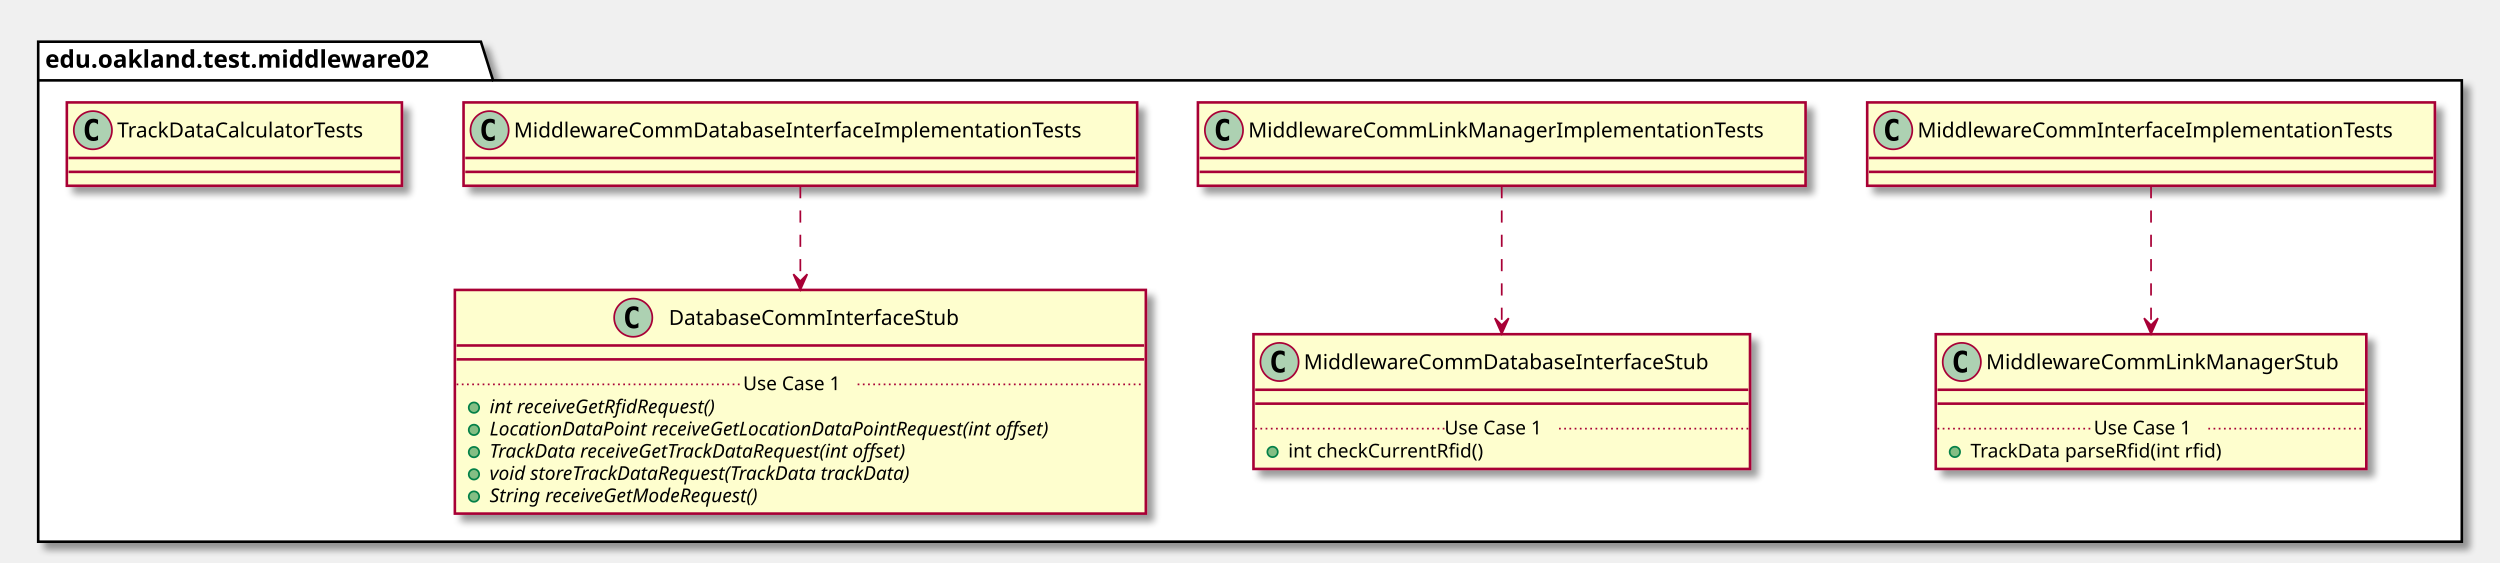
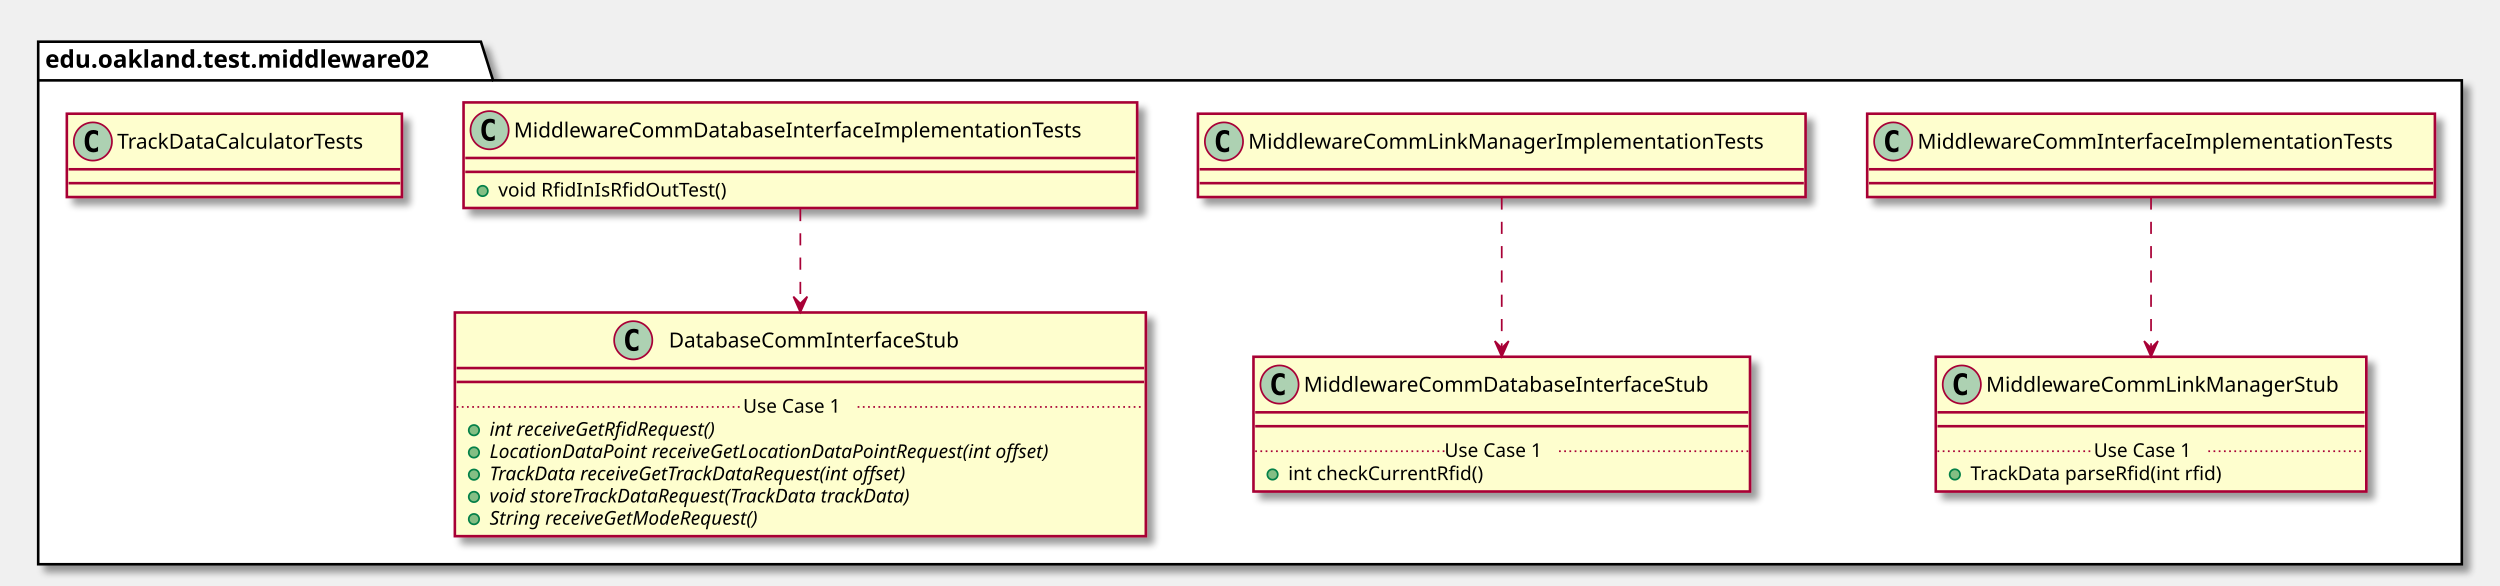
- <svg xmlns="http://www.w3.org/2000/svg" contentScriptType="application/ecmascript" contentStyleType="text/css" height="324px" preserveAspectRatio="none" style="width:1440px;height:324px;" version="1.1" viewBox="0 0 1440 324" width="1440px" zoomAndPan="magnify">
+ <svg xmlns="http://www.w3.org/2000/svg" contentScriptType="application/ecmascript" contentStyleType="text/css" height="337px" preserveAspectRatio="none" style="width:1440px;height:337px;" version="1.1" viewBox="0 0 1440 337" width="1440px" zoomAndPan="magnify">
  <defs>
-     <filter height="300%" id="fr3mve617rw9" width="300%" x="-1" y="-1">
+     <filter height="300%" id="fcuzsyjj5qsuc" width="300%" x="-1" y="-1">
      <feGaussianBlur result="blurOut" stdDeviation="2.0" />
      <feColorMatrix in="blurOut" result="blurOut2" type="matrix" values="0 0 0 0 0 0 0 0 0 0 0 0 0 0 0 0 0 0 .4 0" />
      <feOffset dx="4.0" dy="4.0" in="blurOut2" result="blurOut3" />
      <feBlend in="SourceGraphic" in2="blurOut3" mode="normal" />
    </filter>
  </defs>
  <g>
-     <polygon fill="#FFFFFF" filter="url(#fr3mve617rw9)" points="22,24,277,24,284,46.297,1418,46.297,1418,312,22,312,22,24" style="stroke: #000000; stroke-width: 1.5;" />
+     <polygon fill="#FFFFFF" filter="url(#fcuzsyjj5qsuc)" points="22,24,277,24,284,46.297,1418,46.297,1418,325,22,325,22,24" style="stroke: #000000; stroke-width: 1.5;" />
    <line style="stroke: #000000; stroke-width: 1.5;" x1="22" x2="284" y1="46.297" y2="46.297" />
    <text fill="#000000" font-family="sans-serif" font-size="14" font-weight="bold" lengthAdjust="spacingAndGlyphs" textLength="249" x="26" y="38.995">edu.oakland.test.middleware02</text>
-     <rect fill="#FEFECE" filter="url(#fr3mve617rw9)" height="48" id="MiddlewareCommInterfaceImplementationTests" style="stroke: #A80036; stroke-width: 1.5;" width="327" x="1075.5" y="59" />
-     <ellipse cx="1090.5" cy="75" fill="#ADD1B2" rx="11" ry="11" style="stroke: #A80036; stroke-width: 1.0;" />
-     <path d="M1093.469,80.641 Q1092.891,80.938 1092.25,81.078 Q1091.609,81.234 1090.906,81.234 Q1088.406,81.234 1087.078,79.594 Q1085.766,77.938 1085.766,74.812 Q1085.766,71.688 1087.078,70.031 Q1088.406,68.375 1090.906,68.375 Q1091.609,68.375 1092.25,68.531 Q1092.906,68.688 1093.469,68.984 L1093.469,71.703 Q1092.844,71.125 1092.25,70.859 Q1091.656,70.578 1091.031,70.578 Q1089.688,70.578 1089,71.656 Q1088.312,72.719 1088.312,74.812 Q1088.312,76.906 1089,77.984 Q1089.688,79.047 1091.031,79.047 Q1091.656,79.047 1092.25,78.781 Q1092.844,78.5 1093.469,77.922 L1093.469,80.641 Z " />
-     <text fill="#000000" font-family="sans-serif" font-size="12" lengthAdjust="spacingAndGlyphs" textLength="295" x="1104.5" y="79.154">MiddlewareCommInterfaceImplementationTests</text>
-     <line style="stroke: #A80036; stroke-width: 1.5;" x1="1076.5" x2="1401.5" y1="91" y2="91" />
-     <line style="stroke: #A80036; stroke-width: 1.5;" x1="1076.5" x2="1401.5" y1="99" y2="99" />
-     <rect fill="#FEFECE" filter="url(#fr3mve617rw9)" height="77.609" id="MiddlewareCommLinkManagerStub" style="stroke: #A80036; stroke-width: 1.5;" width="248" x="1115" y="192.5" />
-     <ellipse cx="1130" cy="208.5" fill="#ADD1B2" rx="11" ry="11" style="stroke: #A80036; stroke-width: 1.0;" />
-     <path d="M1132.969,214.141 Q1132.391,214.438 1131.75,214.578 Q1131.109,214.734 1130.406,214.734 Q1127.906,214.734 1126.578,213.094 Q1125.266,211.438 1125.266,208.312 Q1125.266,205.188 1126.578,203.531 Q1127.906,201.875 1130.406,201.875 Q1131.109,201.875 1131.75,202.031 Q1132.406,202.188 1132.969,202.484 L1132.969,205.203 Q1132.344,204.625 1131.75,204.359 Q1131.156,204.078 1130.531,204.078 Q1129.188,204.078 1128.5,205.156 Q1127.812,206.219 1127.812,208.312 Q1127.812,210.406 1128.5,211.484 Q1129.188,212.547 1130.531,212.547 Q1131.156,212.547 1131.75,212.281 Q1132.344,212 1132.969,211.422 L1132.969,214.141 Z " />
-     <text fill="#000000" font-family="sans-serif" font-size="12" lengthAdjust="spacingAndGlyphs" textLength="216" x="1144" y="212.654">MiddlewareCommLinkManagerStub</text>
-     <line style="stroke: #A80036; stroke-width: 1.5;" x1="1116" x2="1362" y1="224.5" y2="224.5" />
-     <line style="stroke: #A80036; stroke-width: 1.5;" x1="1116" x2="1362" y1="232.5" y2="232.5" />
-     <ellipse cx="1126" cy="260.305" fill="#84BE84" rx="3" ry="3" style="stroke: #038048; stroke-width: 1.0;" />
-     <text fill="#000000" font-family="sans-serif" font-size="11" lengthAdjust="spacingAndGlyphs" textLength="160" x="1135" y="263.515">TrackData parseRfid(int rfid)</text>
-     <line style="stroke: #A80036; stroke-width: 1.0; stroke-dasharray: 1.0,2.0;" x1="1116" x2="1206" y1="246.902" y2="246.902" />
-     <text fill="#000000" font-family="sans-serif" font-size="11" lengthAdjust="spacingAndGlyphs" textLength="66" x="1206" y="250.21">Use Case 1</text>
-     <line style="stroke: #A80036; stroke-width: 1.0; stroke-dasharray: 1.0,2.0;" x1="1272" x2="1362" y1="246.902" y2="246.902" />
-     <rect fill="#FEFECE" filter="url(#fr3mve617rw9)" height="48" id="MiddlewareCommLinkManagerImplementationTests" style="stroke: #A80036; stroke-width: 1.5;" width="350" x="690" y="59" />
-     <ellipse cx="705" cy="75" fill="#ADD1B2" rx="11" ry="11" style="stroke: #A80036; stroke-width: 1.0;" />
-     <path d="M707.969,80.641 Q707.391,80.938 706.75,81.078 Q706.109,81.234 705.406,81.234 Q702.906,81.234 701.578,79.594 Q700.266,77.938 700.266,74.812 Q700.266,71.688 701.578,70.031 Q702.906,68.375 705.406,68.375 Q706.109,68.375 706.75,68.531 Q707.406,68.688 707.969,68.984 L707.969,71.703 Q707.344,71.125 706.75,70.859 Q706.156,70.578 705.531,70.578 Q704.188,70.578 703.5,71.656 Q702.812,72.719 702.812,74.812 Q702.812,76.906 703.5,77.984 Q704.188,79.047 705.531,79.047 Q706.156,79.047 706.75,78.781 Q707.344,78.5 707.969,77.922 L707.969,80.641 Z " />
-     <text fill="#000000" font-family="sans-serif" font-size="12" lengthAdjust="spacingAndGlyphs" textLength="318" x="719" y="79.154">MiddlewareCommLinkManagerImplementationTests</text>
-     <line style="stroke: #A80036; stroke-width: 1.5;" x1="691" x2="1039" y1="91" y2="91" />
-     <line style="stroke: #A80036; stroke-width: 1.5;" x1="691" x2="1039" y1="99" y2="99" />
-     <rect fill="#FEFECE" filter="url(#fr3mve617rw9)" height="77.609" id="MiddlewareCommDatabaseInterfaceStub" style="stroke: #A80036; stroke-width: 1.5;" width="286" x="722" y="192.5" />
-     <ellipse cx="737" cy="208.5" fill="#ADD1B2" rx="11" ry="11" style="stroke: #A80036; stroke-width: 1.0;" />
-     <path d="M739.969,214.141 Q739.391,214.438 738.75,214.578 Q738.109,214.734 737.406,214.734 Q734.906,214.734 733.578,213.094 Q732.266,211.438 732.266,208.312 Q732.266,205.188 733.578,203.531 Q734.906,201.875 737.406,201.875 Q738.109,201.875 738.75,202.031 Q739.406,202.188 739.969,202.484 L739.969,205.203 Q739.344,204.625 738.75,204.359 Q738.156,204.078 737.531,204.078 Q736.188,204.078 735.5,205.156 Q734.812,206.219 734.812,208.312 Q734.812,210.406 735.5,211.484 Q736.188,212.547 737.531,212.547 Q738.156,212.547 738.75,212.281 Q739.344,212 739.969,211.422 L739.969,214.141 Z " />
-     <text fill="#000000" font-family="sans-serif" font-size="12" lengthAdjust="spacingAndGlyphs" textLength="254" x="751" y="212.654">MiddlewareCommDatabaseInterfaceStub</text>
-     <line style="stroke: #A80036; stroke-width: 1.5;" x1="723" x2="1007" y1="224.5" y2="224.5" />
-     <line style="stroke: #A80036; stroke-width: 1.5;" x1="723" x2="1007" y1="232.5" y2="232.5" />
-     <ellipse cx="733" cy="260.305" fill="#84BE84" rx="3" ry="3" style="stroke: #038048; stroke-width: 1.0;" />
-     <text fill="#000000" font-family="sans-serif" font-size="11" lengthAdjust="spacingAndGlyphs" textLength="122" x="742" y="263.515">int checkCurrentRfid()</text>
-     <line style="stroke: #A80036; stroke-width: 1.0; stroke-dasharray: 1.0,2.0;" x1="723" x2="832" y1="246.902" y2="246.902" />
-     <text fill="#000000" font-family="sans-serif" font-size="11" lengthAdjust="spacingAndGlyphs" textLength="66" x="832" y="250.21">Use Case 1</text>
-     <line style="stroke: #A80036; stroke-width: 1.0; stroke-dasharray: 1.0,2.0;" x1="898" x2="1007" y1="246.902" y2="246.902" />
-     <rect fill="#FEFECE" filter="url(#fr3mve617rw9)" height="48" id="MiddlewareCommDatabaseInterfaceImplementationTests" style="stroke: #A80036; stroke-width: 1.5;" width="388" x="267" y="59" />
+     <rect fill="#FEFECE" filter="url(#fcuzsyjj5qsuc)" height="48" id="MiddlewareCommInterfaceImplementationTests" style="stroke: #A80036; stroke-width: 1.5;" width="327" x="1075.5" y="65.5" />
+     <ellipse cx="1090.5" cy="81.5" fill="#ADD1B2" rx="11" ry="11" style="stroke: #A80036; stroke-width: 1.0;" />
+     <path d="M1093.469,87.141 Q1092.891,87.438 1092.25,87.578 Q1091.609,87.734 1090.906,87.734 Q1088.406,87.734 1087.078,86.094 Q1085.766,84.438 1085.766,81.312 Q1085.766,78.188 1087.078,76.531 Q1088.406,74.875 1090.906,74.875 Q1091.609,74.875 1092.25,75.031 Q1092.906,75.188 1093.469,75.484 L1093.469,78.203 Q1092.844,77.625 1092.25,77.359 Q1091.656,77.078 1091.031,77.078 Q1089.688,77.078 1089,78.156 Q1088.312,79.219 1088.312,81.312 Q1088.312,83.406 1089,84.484 Q1089.688,85.547 1091.031,85.547 Q1091.656,85.547 1092.25,85.281 Q1092.844,85 1093.469,84.422 L1093.469,87.141 Z " />
+     <text fill="#000000" font-family="sans-serif" font-size="12" lengthAdjust="spacingAndGlyphs" textLength="295" x="1104.5" y="85.654">MiddlewareCommInterfaceImplementationTests</text>
+     <line style="stroke: #A80036; stroke-width: 1.5;" x1="1076.5" x2="1401.5" y1="97.5" y2="97.5" />
+     <line style="stroke: #A80036; stroke-width: 1.5;" x1="1076.5" x2="1401.5" y1="105.5" y2="105.5" />
+     <rect fill="#FEFECE" filter="url(#fcuzsyjj5qsuc)" height="77.609" id="MiddlewareCommLinkManagerStub" style="stroke: #A80036; stroke-width: 1.5;" width="248" x="1115" y="205.5" />
+     <ellipse cx="1130" cy="221.5" fill="#ADD1B2" rx="11" ry="11" style="stroke: #A80036; stroke-width: 1.0;" />
+     <path d="M1132.969,227.141 Q1132.391,227.438 1131.75,227.578 Q1131.109,227.734 1130.406,227.734 Q1127.906,227.734 1126.578,226.094 Q1125.266,224.438 1125.266,221.312 Q1125.266,218.188 1126.578,216.531 Q1127.906,214.875 1130.406,214.875 Q1131.109,214.875 1131.75,215.031 Q1132.406,215.188 1132.969,215.484 L1132.969,218.203 Q1132.344,217.625 1131.75,217.359 Q1131.156,217.078 1130.531,217.078 Q1129.188,217.078 1128.5,218.156 Q1127.812,219.219 1127.812,221.312 Q1127.812,223.406 1128.5,224.484 Q1129.188,225.547 1130.531,225.547 Q1131.156,225.547 1131.75,225.281 Q1132.344,225 1132.969,224.422 L1132.969,227.141 Z " />
+     <text fill="#000000" font-family="sans-serif" font-size="12" lengthAdjust="spacingAndGlyphs" textLength="216" x="1144" y="225.654">MiddlewareCommLinkManagerStub</text>
+     <line style="stroke: #A80036; stroke-width: 1.5;" x1="1116" x2="1362" y1="237.5" y2="237.5" />
+     <line style="stroke: #A80036; stroke-width: 1.5;" x1="1116" x2="1362" y1="245.5" y2="245.5" />
+     <ellipse cx="1126" cy="273.305" fill="#84BE84" rx="3" ry="3" style="stroke: #038048; stroke-width: 1.0;" />
+     <text fill="#000000" font-family="sans-serif" font-size="11" lengthAdjust="spacingAndGlyphs" textLength="160" x="1135" y="276.515">TrackData parseRfid(int rfid)</text>
+     <line style="stroke: #A80036; stroke-width: 1.0; stroke-dasharray: 1.0,2.0;" x1="1116" x2="1206" y1="259.902" y2="259.902" />
+     <text fill="#000000" font-family="sans-serif" font-size="11" lengthAdjust="spacingAndGlyphs" textLength="66" x="1206" y="263.21">Use Case 1</text>
+     <line style="stroke: #A80036; stroke-width: 1.0; stroke-dasharray: 1.0,2.0;" x1="1272" x2="1362" y1="259.902" y2="259.902" />
+     <rect fill="#FEFECE" filter="url(#fcuzsyjj5qsuc)" height="48" id="MiddlewareCommLinkManagerImplementationTests" style="stroke: #A80036; stroke-width: 1.5;" width="350" x="690" y="65.5" />
+     <ellipse cx="705" cy="81.5" fill="#ADD1B2" rx="11" ry="11" style="stroke: #A80036; stroke-width: 1.0;" />
+     <path d="M707.969,87.141 Q707.391,87.438 706.75,87.578 Q706.109,87.734 705.406,87.734 Q702.906,87.734 701.578,86.094 Q700.266,84.438 700.266,81.312 Q700.266,78.188 701.578,76.531 Q702.906,74.875 705.406,74.875 Q706.109,74.875 706.75,75.031 Q707.406,75.188 707.969,75.484 L707.969,78.203 Q707.344,77.625 706.75,77.359 Q706.156,77.078 705.531,77.078 Q704.188,77.078 703.5,78.156 Q702.812,79.219 702.812,81.312 Q702.812,83.406 703.5,84.484 Q704.188,85.547 705.531,85.547 Q706.156,85.547 706.75,85.281 Q707.344,85 707.969,84.422 L707.969,87.141 Z " />
+     <text fill="#000000" font-family="sans-serif" font-size="12" lengthAdjust="spacingAndGlyphs" textLength="318" x="719" y="85.654">MiddlewareCommLinkManagerImplementationTests</text>
+     <line style="stroke: #A80036; stroke-width: 1.5;" x1="691" x2="1039" y1="97.5" y2="97.5" />
+     <line style="stroke: #A80036; stroke-width: 1.5;" x1="691" x2="1039" y1="105.5" y2="105.5" />
+     <rect fill="#FEFECE" filter="url(#fcuzsyjj5qsuc)" height="77.609" id="MiddlewareCommDatabaseInterfaceStub" style="stroke: #A80036; stroke-width: 1.5;" width="286" x="722" y="205.5" />
+     <ellipse cx="737" cy="221.5" fill="#ADD1B2" rx="11" ry="11" style="stroke: #A80036; stroke-width: 1.0;" />
+     <path d="M739.969,227.141 Q739.391,227.438 738.75,227.578 Q738.109,227.734 737.406,227.734 Q734.906,227.734 733.578,226.094 Q732.266,224.438 732.266,221.312 Q732.266,218.188 733.578,216.531 Q734.906,214.875 737.406,214.875 Q738.109,214.875 738.75,215.031 Q739.406,215.188 739.969,215.484 L739.969,218.203 Q739.344,217.625 738.75,217.359 Q738.156,217.078 737.531,217.078 Q736.188,217.078 735.5,218.156 Q734.812,219.219 734.812,221.312 Q734.812,223.406 735.5,224.484 Q736.188,225.547 737.531,225.547 Q738.156,225.547 738.75,225.281 Q739.344,225 739.969,224.422 L739.969,227.141 Z " />
+     <text fill="#000000" font-family="sans-serif" font-size="12" lengthAdjust="spacingAndGlyphs" textLength="254" x="751" y="225.654">MiddlewareCommDatabaseInterfaceStub</text>
+     <line style="stroke: #A80036; stroke-width: 1.5;" x1="723" x2="1007" y1="237.5" y2="237.5" />
+     <line style="stroke: #A80036; stroke-width: 1.5;" x1="723" x2="1007" y1="245.5" y2="245.5" />
+     <ellipse cx="733" cy="273.305" fill="#84BE84" rx="3" ry="3" style="stroke: #038048; stroke-width: 1.0;" />
+     <text fill="#000000" font-family="sans-serif" font-size="11" lengthAdjust="spacingAndGlyphs" textLength="122" x="742" y="276.515">int checkCurrentRfid()</text>
+     <line style="stroke: #A80036; stroke-width: 1.0; stroke-dasharray: 1.0,2.0;" x1="723" x2="832" y1="259.902" y2="259.902" />
+     <text fill="#000000" font-family="sans-serif" font-size="11" lengthAdjust="spacingAndGlyphs" textLength="66" x="832" y="263.21">Use Case 1</text>
+     <line style="stroke: #A80036; stroke-width: 1.0; stroke-dasharray: 1.0,2.0;" x1="898" x2="1007" y1="259.902" y2="259.902" />
+     <rect fill="#FEFECE" filter="url(#fcuzsyjj5qsuc)" height="60.805" id="MiddlewareCommDatabaseInterfaceImplementationTests" style="stroke: #A80036; stroke-width: 1.5;" width="388" x="267" y="59" />
    <ellipse cx="282" cy="75" fill="#ADD1B2" rx="11" ry="11" style="stroke: #A80036; stroke-width: 1.0;" />
    <path d="M284.969,80.641 Q284.391,80.938 283.75,81.078 Q283.109,81.234 282.406,81.234 Q279.906,81.234 278.578,79.594 Q277.266,77.938 277.266,74.812 Q277.266,71.688 278.578,70.031 Q279.906,68.375 282.406,68.375 Q283.109,68.375 283.75,68.531 Q284.406,68.688 284.969,68.984 L284.969,71.703 Q284.344,71.125 283.75,70.859 Q283.156,70.578 282.531,70.578 Q281.188,70.578 280.5,71.656 Q279.812,72.719 279.812,74.812 Q279.812,76.906 280.5,77.984 Q281.188,79.047 282.531,79.047 Q283.156,79.047 283.75,78.781 Q284.344,78.5 284.969,77.922 L284.969,80.641 Z " />
    <text fill="#000000" font-family="sans-serif" font-size="12" lengthAdjust="spacingAndGlyphs" textLength="356" x="296" y="79.154">MiddlewareCommDatabaseInterfaceImplementationTests</text>
    <line style="stroke: #A80036; stroke-width: 1.5;" x1="268" x2="654" y1="91" y2="91" />
    <line style="stroke: #A80036; stroke-width: 1.5;" x1="268" x2="654" y1="99" y2="99" />
-     <rect fill="#FEFECE" filter="url(#fr3mve617rw9)" height="128.828" id="DatabaseCommInterfaceStub" style="stroke: #A80036; stroke-width: 1.5;" width="398" x="262" y="167" />
-     <ellipse cx="364.75" cy="183" fill="#ADD1B2" rx="11" ry="11" style="stroke: #A80036; stroke-width: 1.0;" />
-     <path d="M367.719,188.641 Q367.141,188.938 366.5,189.078 Q365.859,189.234 365.156,189.234 Q362.656,189.234 361.328,187.594 Q360.016,185.938 360.016,182.812 Q360.016,179.688 361.328,178.031 Q362.656,176.375 365.156,176.375 Q365.859,176.375 366.5,176.531 Q367.156,176.688 367.719,176.984 L367.719,179.703 Q367.094,179.125 366.5,178.859 Q365.906,178.578 365.281,178.578 Q363.938,178.578 363.25,179.656 Q362.562,180.719 362.562,182.812 Q362.562,184.906 363.25,185.984 Q363.938,187.047 365.281,187.047 Q365.906,187.047 366.5,186.781 Q367.094,186.5 367.719,185.922 L367.719,188.641 Z " />
-     <text fill="#000000" font-family="sans-serif" font-size="12" lengthAdjust="spacingAndGlyphs" textLength="184" x="385.25" y="187.154">DatabaseCommInterfaceStub</text>
-     <line style="stroke: #A80036; stroke-width: 1.5;" x1="263" x2="659" y1="199" y2="199" />
-     <line style="stroke: #A80036; stroke-width: 1.5;" x1="263" x2="659" y1="207" y2="207" />
-     <ellipse cx="273" cy="234.805" fill="#84BE84" rx="3" ry="3" style="stroke: #038048; stroke-width: 1.0;" />
-     <text fill="#000000" font-family="sans-serif" font-size="11" font-style="italic" lengthAdjust="spacingAndGlyphs" textLength="156" x="282" y="238.015">int receiveGetRfidRequest()</text>
-     <ellipse cx="273" cy="247.609" fill="#84BE84" rx="3" ry="3" style="stroke: #038048; stroke-width: 1.0;" />
-     <text fill="#000000" font-family="sans-serif" font-size="11" font-style="italic" lengthAdjust="spacingAndGlyphs" textLength="372" x="282" y="250.82">LocationDataPoint receiveGetLocationDataPointRequest(int offset)</text>
-     <ellipse cx="273" cy="260.414" fill="#84BE84" rx="3" ry="3" style="stroke: #038048; stroke-width: 1.0;" />
-     <text fill="#000000" font-family="sans-serif" font-size="11" font-style="italic" lengthAdjust="spacingAndGlyphs" textLength="284" x="282" y="263.625">TrackData receiveGetTrackDataRequest(int offset)</text>
-     <ellipse cx="273" cy="273.219" fill="#84BE84" rx="3" ry="3" style="stroke: #038048; stroke-width: 1.0;" />
-     <text fill="#000000" font-family="sans-serif" font-size="11" font-style="italic" lengthAdjust="spacingAndGlyphs" textLength="283" x="282" y="276.429">void storeTrackDataRequest(TrackData trackData)</text>
-     <ellipse cx="273" cy="286.023" fill="#84BE84" rx="3" ry="3" style="stroke: #038048; stroke-width: 1.0;" />
-     <text fill="#000000" font-family="sans-serif" font-size="11" font-style="italic" lengthAdjust="spacingAndGlyphs" textLength="183" x="282" y="289.234">String receiveGetModeRequest()</text>
-     <line style="stroke: #A80036; stroke-width: 1.0; stroke-dasharray: 1.0,2.0;" x1="263" x2="428" y1="221.402" y2="221.402" />
-     <text fill="#000000" font-family="sans-serif" font-size="11" lengthAdjust="spacingAndGlyphs" textLength="66" x="428" y="224.71">Use Case 1</text>
-     <line style="stroke: #A80036; stroke-width: 1.0; stroke-dasharray: 1.0,2.0;" x1="494" x2="659" y1="221.402" y2="221.402" />
-     <rect fill="#FEFECE" filter="url(#fr3mve617rw9)" height="48" id="TrackDataCalculatorTests" style="stroke: #A80036; stroke-width: 1.5;" width="193" x="38.5" y="59" />
-     <ellipse cx="53.5" cy="75" fill="#ADD1B2" rx="11" ry="11" style="stroke: #A80036; stroke-width: 1.0;" />
-     <path d="M56.469,80.641 Q55.891,80.938 55.25,81.078 Q54.609,81.234 53.906,81.234 Q51.406,81.234 50.078,79.594 Q48.766,77.938 48.766,74.812 Q48.766,71.688 50.078,70.031 Q51.406,68.375 53.906,68.375 Q54.609,68.375 55.25,68.531 Q55.906,68.688 56.469,68.984 L56.469,71.703 Q55.844,71.125 55.25,70.859 Q54.656,70.578 54.031,70.578 Q52.688,70.578 52,71.656 Q51.312,72.719 51.312,74.812 Q51.312,76.906 52,77.984 Q52.688,79.047 54.031,79.047 Q54.656,79.047 55.25,78.781 Q55.844,78.5 56.469,77.922 L56.469,80.641 Z " />
-     <text fill="#000000" font-family="sans-serif" font-size="12" lengthAdjust="spacingAndGlyphs" textLength="161" x="67.5" y="79.154">TrackDataCalculatorTests</text>
-     <line style="stroke: #A80036; stroke-width: 1.5;" x1="39.5" x2="230.5" y1="91" y2="91" />
-     <line style="stroke: #A80036; stroke-width: 1.5;" x1="39.5" x2="230.5" y1="99" y2="99" />
-     <path d="M1239,107.21 C1239,128.62 1239,160.95 1239,187.13 " fill="none" id="MiddlewareCommInterfaceImplementationTests-&gt;MiddlewareCommLinkManagerStub" style="stroke: #A80036; stroke-width: 1.0; stroke-dasharray: 7.0,7.0;" />
-     <polygon fill="#A80036" points="1239,192.28,1243,183.28,1239,187.28,1235,183.28,1239,192.28" style="stroke: #A80036; stroke-width: 1.0;" />
-     <path d="M865,107.21 C865,128.62 865,160.95 865,187.13 " fill="none" id="MiddlewareCommLinkManagerImplementationTests-&gt;MiddlewareCommDatabaseInterfaceStub" style="stroke: #A80036; stroke-width: 1.0; stroke-dasharray: 7.0,7.0;" />
-     <polygon fill="#A80036" points="865,192.28,869,183.28,865,187.28,861,183.28,865,192.28" style="stroke: #A80036; stroke-width: 1.0;" />
-     <path d="M461,107.21 C461,122.03 461,142.07 461,161.68 " fill="none" id="MiddlewareCommDatabaseInterfaceImplementationTests-&gt;DatabaseCommInterfaceStub" style="stroke: #A80036; stroke-width: 1.0; stroke-dasharray: 7.0,7.0;" />
-     <polygon fill="#A80036" points="461,166.93,465,157.93,461,161.93,457,157.93,461,166.93" style="stroke: #A80036; stroke-width: 1.0;" />
+     <ellipse cx="278" cy="110" fill="#84BE84" rx="3" ry="3" style="stroke: #038048; stroke-width: 1.0;" />
+     <text fill="#000000" font-family="sans-serif" font-size="11" lengthAdjust="spacingAndGlyphs" textLength="142" x="287" y="113.21">void RfidInIsRfidOutTest()</text>
+     <rect fill="#FEFECE" filter="url(#fcuzsyjj5qsuc)" height="128.828" id="DatabaseCommInterfaceStub" style="stroke: #A80036; stroke-width: 1.5;" width="398" x="262" y="180" />
+     <ellipse cx="364.75" cy="196" fill="#ADD1B2" rx="11" ry="11" style="stroke: #A80036; stroke-width: 1.0;" />
+     <path d="M367.719,201.641 Q367.141,201.938 366.5,202.078 Q365.859,202.234 365.156,202.234 Q362.656,202.234 361.328,200.594 Q360.016,198.938 360.016,195.812 Q360.016,192.688 361.328,191.031 Q362.656,189.375 365.156,189.375 Q365.859,189.375 366.5,189.531 Q367.156,189.688 367.719,189.984 L367.719,192.703 Q367.094,192.125 366.5,191.859 Q365.906,191.578 365.281,191.578 Q363.938,191.578 363.25,192.656 Q362.562,193.719 362.562,195.812 Q362.562,197.906 363.25,198.984 Q363.938,200.047 365.281,200.047 Q365.906,200.047 366.5,199.781 Q367.094,199.5 367.719,198.922 L367.719,201.641 Z " />
+     <text fill="#000000" font-family="sans-serif" font-size="12" lengthAdjust="spacingAndGlyphs" textLength="184" x="385.25" y="200.154">DatabaseCommInterfaceStub</text>
+     <line style="stroke: #A80036; stroke-width: 1.5;" x1="263" x2="659" y1="212" y2="212" />
+     <line style="stroke: #A80036; stroke-width: 1.5;" x1="263" x2="659" y1="220" y2="220" />
+     <ellipse cx="273" cy="247.805" fill="#84BE84" rx="3" ry="3" style="stroke: #038048; stroke-width: 1.0;" />
+     <text fill="#000000" font-family="sans-serif" font-size="11" font-style="italic" lengthAdjust="spacingAndGlyphs" textLength="156" x="282" y="251.015">int receiveGetRfidRequest()</text>
+     <ellipse cx="273" cy="260.609" fill="#84BE84" rx="3" ry="3" style="stroke: #038048; stroke-width: 1.0;" />
+     <text fill="#000000" font-family="sans-serif" font-size="11" font-style="italic" lengthAdjust="spacingAndGlyphs" textLength="372" x="282" y="263.82">LocationDataPoint receiveGetLocationDataPointRequest(int offset)</text>
+     <ellipse cx="273" cy="273.414" fill="#84BE84" rx="3" ry="3" style="stroke: #038048; stroke-width: 1.0;" />
+     <text fill="#000000" font-family="sans-serif" font-size="11" font-style="italic" lengthAdjust="spacingAndGlyphs" textLength="284" x="282" y="276.625">TrackData receiveGetTrackDataRequest(int offset)</text>
+     <ellipse cx="273" cy="286.219" fill="#84BE84" rx="3" ry="3" style="stroke: #038048; stroke-width: 1.0;" />
+     <text fill="#000000" font-family="sans-serif" font-size="11" font-style="italic" lengthAdjust="spacingAndGlyphs" textLength="283" x="282" y="289.429">void storeTrackDataRequest(TrackData trackData)</text>
+     <ellipse cx="273" cy="299.023" fill="#84BE84" rx="3" ry="3" style="stroke: #038048; stroke-width: 1.0;" />
+     <text fill="#000000" font-family="sans-serif" font-size="11" font-style="italic" lengthAdjust="spacingAndGlyphs" textLength="183" x="282" y="302.234">String receiveGetModeRequest()</text>
+     <line style="stroke: #A80036; stroke-width: 1.0; stroke-dasharray: 1.0,2.0;" x1="263" x2="428" y1="234.402" y2="234.402" />
+     <text fill="#000000" font-family="sans-serif" font-size="11" lengthAdjust="spacingAndGlyphs" textLength="66" x="428" y="237.71">Use Case 1</text>
+     <line style="stroke: #A80036; stroke-width: 1.0; stroke-dasharray: 1.0,2.0;" x1="494" x2="659" y1="234.402" y2="234.402" />
+     <rect fill="#FEFECE" filter="url(#fcuzsyjj5qsuc)" height="48" id="TrackDataCalculatorTests" style="stroke: #A80036; stroke-width: 1.5;" width="193" x="38.5" y="65.5" />
+     <ellipse cx="53.5" cy="81.5" fill="#ADD1B2" rx="11" ry="11" style="stroke: #A80036; stroke-width: 1.0;" />
+     <path d="M56.469,87.141 Q55.891,87.438 55.25,87.578 Q54.609,87.734 53.906,87.734 Q51.406,87.734 50.078,86.094 Q48.766,84.438 48.766,81.312 Q48.766,78.188 50.078,76.531 Q51.406,74.875 53.906,74.875 Q54.609,74.875 55.25,75.031 Q55.906,75.188 56.469,75.484 L56.469,78.203 Q55.844,77.625 55.25,77.359 Q54.656,77.078 54.031,77.078 Q52.688,77.078 52,78.156 Q51.312,79.219 51.312,81.312 Q51.312,83.406 52,84.484 Q52.688,85.547 54.031,85.547 Q54.656,85.547 55.25,85.281 Q55.844,85 56.469,84.422 L56.469,87.141 Z " />
+     <text fill="#000000" font-family="sans-serif" font-size="12" lengthAdjust="spacingAndGlyphs" textLength="161" x="67.5" y="85.654">TrackDataCalculatorTests</text>
+     <line style="stroke: #A80036; stroke-width: 1.5;" x1="39.5" x2="230.5" y1="97.5" y2="97.5" />
+     <line style="stroke: #A80036; stroke-width: 1.5;" x1="39.5" x2="230.5" y1="105.5" y2="105.5" />
+     <path d="M1239,113.74 C1239,136.64 1239,172.18 1239,200.28 " fill="none" id="MiddlewareCommInterfaceImplementationTests-&gt;MiddlewareCommLinkManagerStub" style="stroke: #A80036; stroke-width: 1.0; stroke-dasharray: 7.0,7.0;" />
+     <polygon fill="#A80036" points="1239,205.44,1243,196.44,1239,200.44,1235,196.44,1239,205.44" style="stroke: #A80036; stroke-width: 1.0;" />
+     <path d="M865,113.74 C865,136.64 865,172.18 865,200.28 " fill="none" id="MiddlewareCommLinkManagerImplementationTests-&gt;MiddlewareCommDatabaseInterfaceStub" style="stroke: #A80036; stroke-width: 1.0; stroke-dasharray: 7.0,7.0;" />
+     <polygon fill="#A80036" points="865,205.44,869,196.44,865,200.44,861,196.44,865,205.44" style="stroke: #A80036; stroke-width: 1.0;" />
+     <path d="M461,120.36 C461,135.86 461,155.5 461,174.5 " fill="none" id="MiddlewareCommDatabaseInterfaceImplementationTests-&gt;DatabaseCommInterfaceStub" style="stroke: #A80036; stroke-width: 1.0; stroke-dasharray: 7.0,7.0;" />
+     <polygon fill="#A80036" points="461,179.84,465,170.84,461,174.84,457,170.84,461,179.84" style="stroke: #A80036; stroke-width: 1.0;" />
  </g>
</svg>
